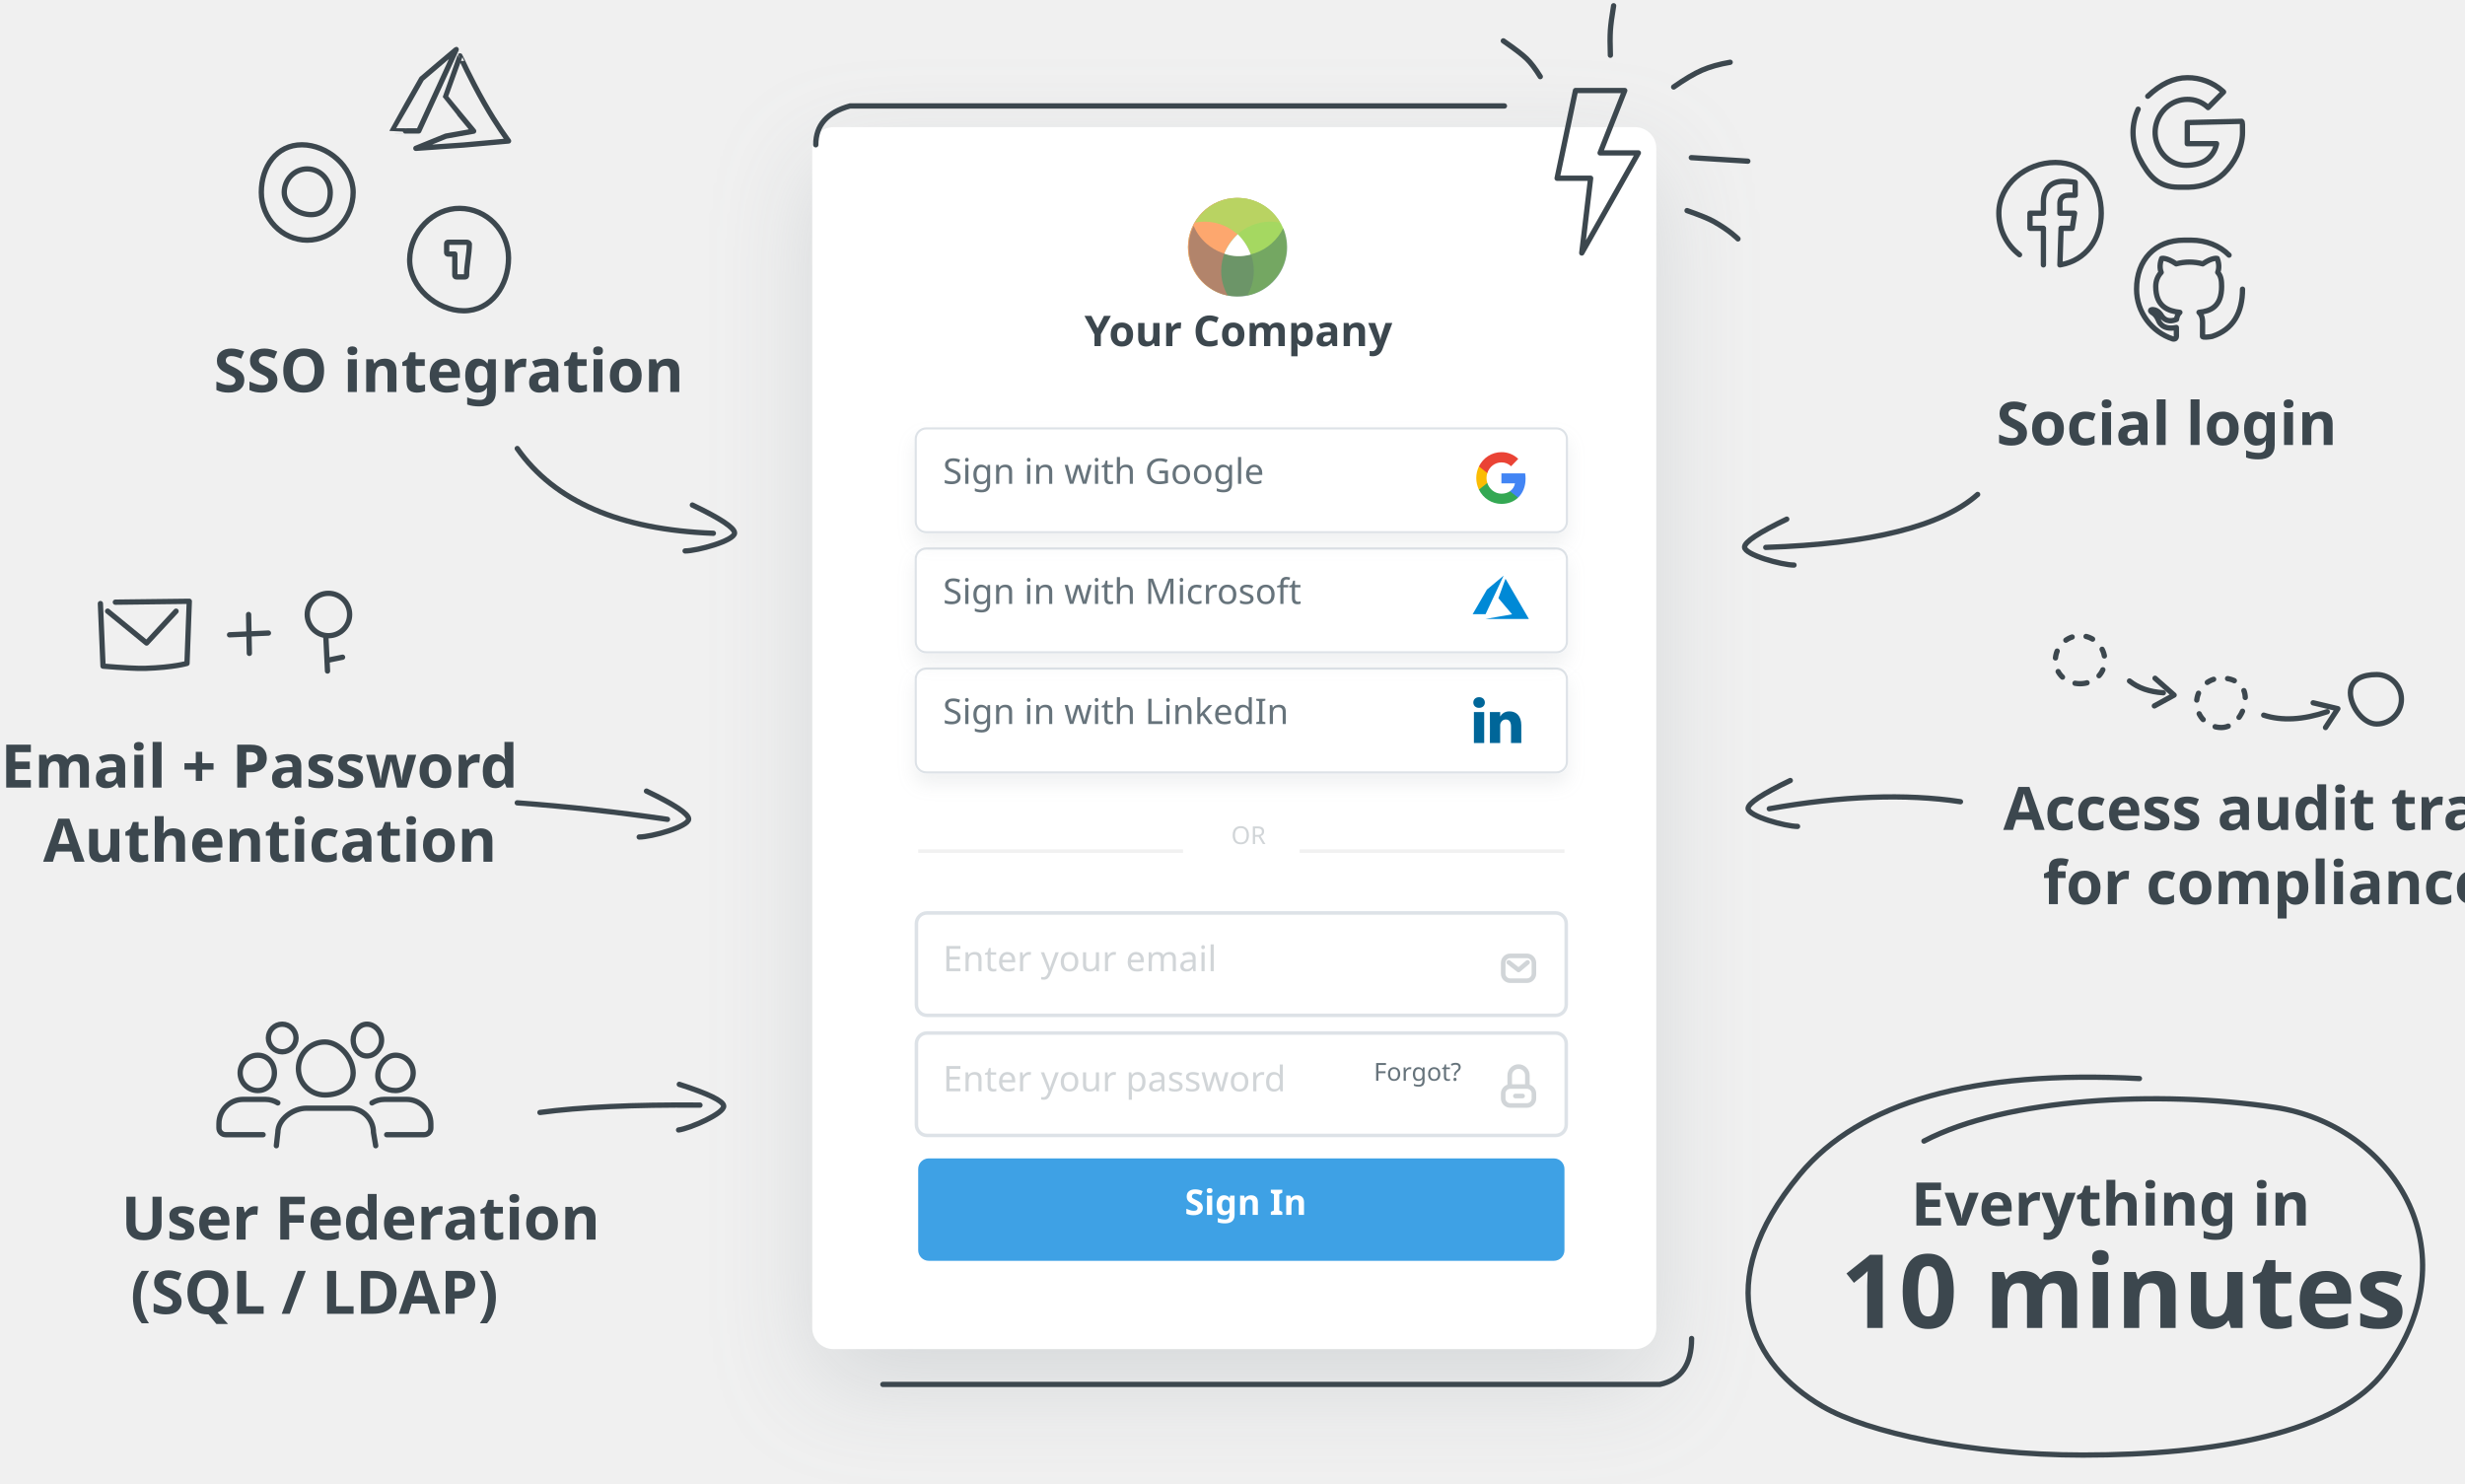
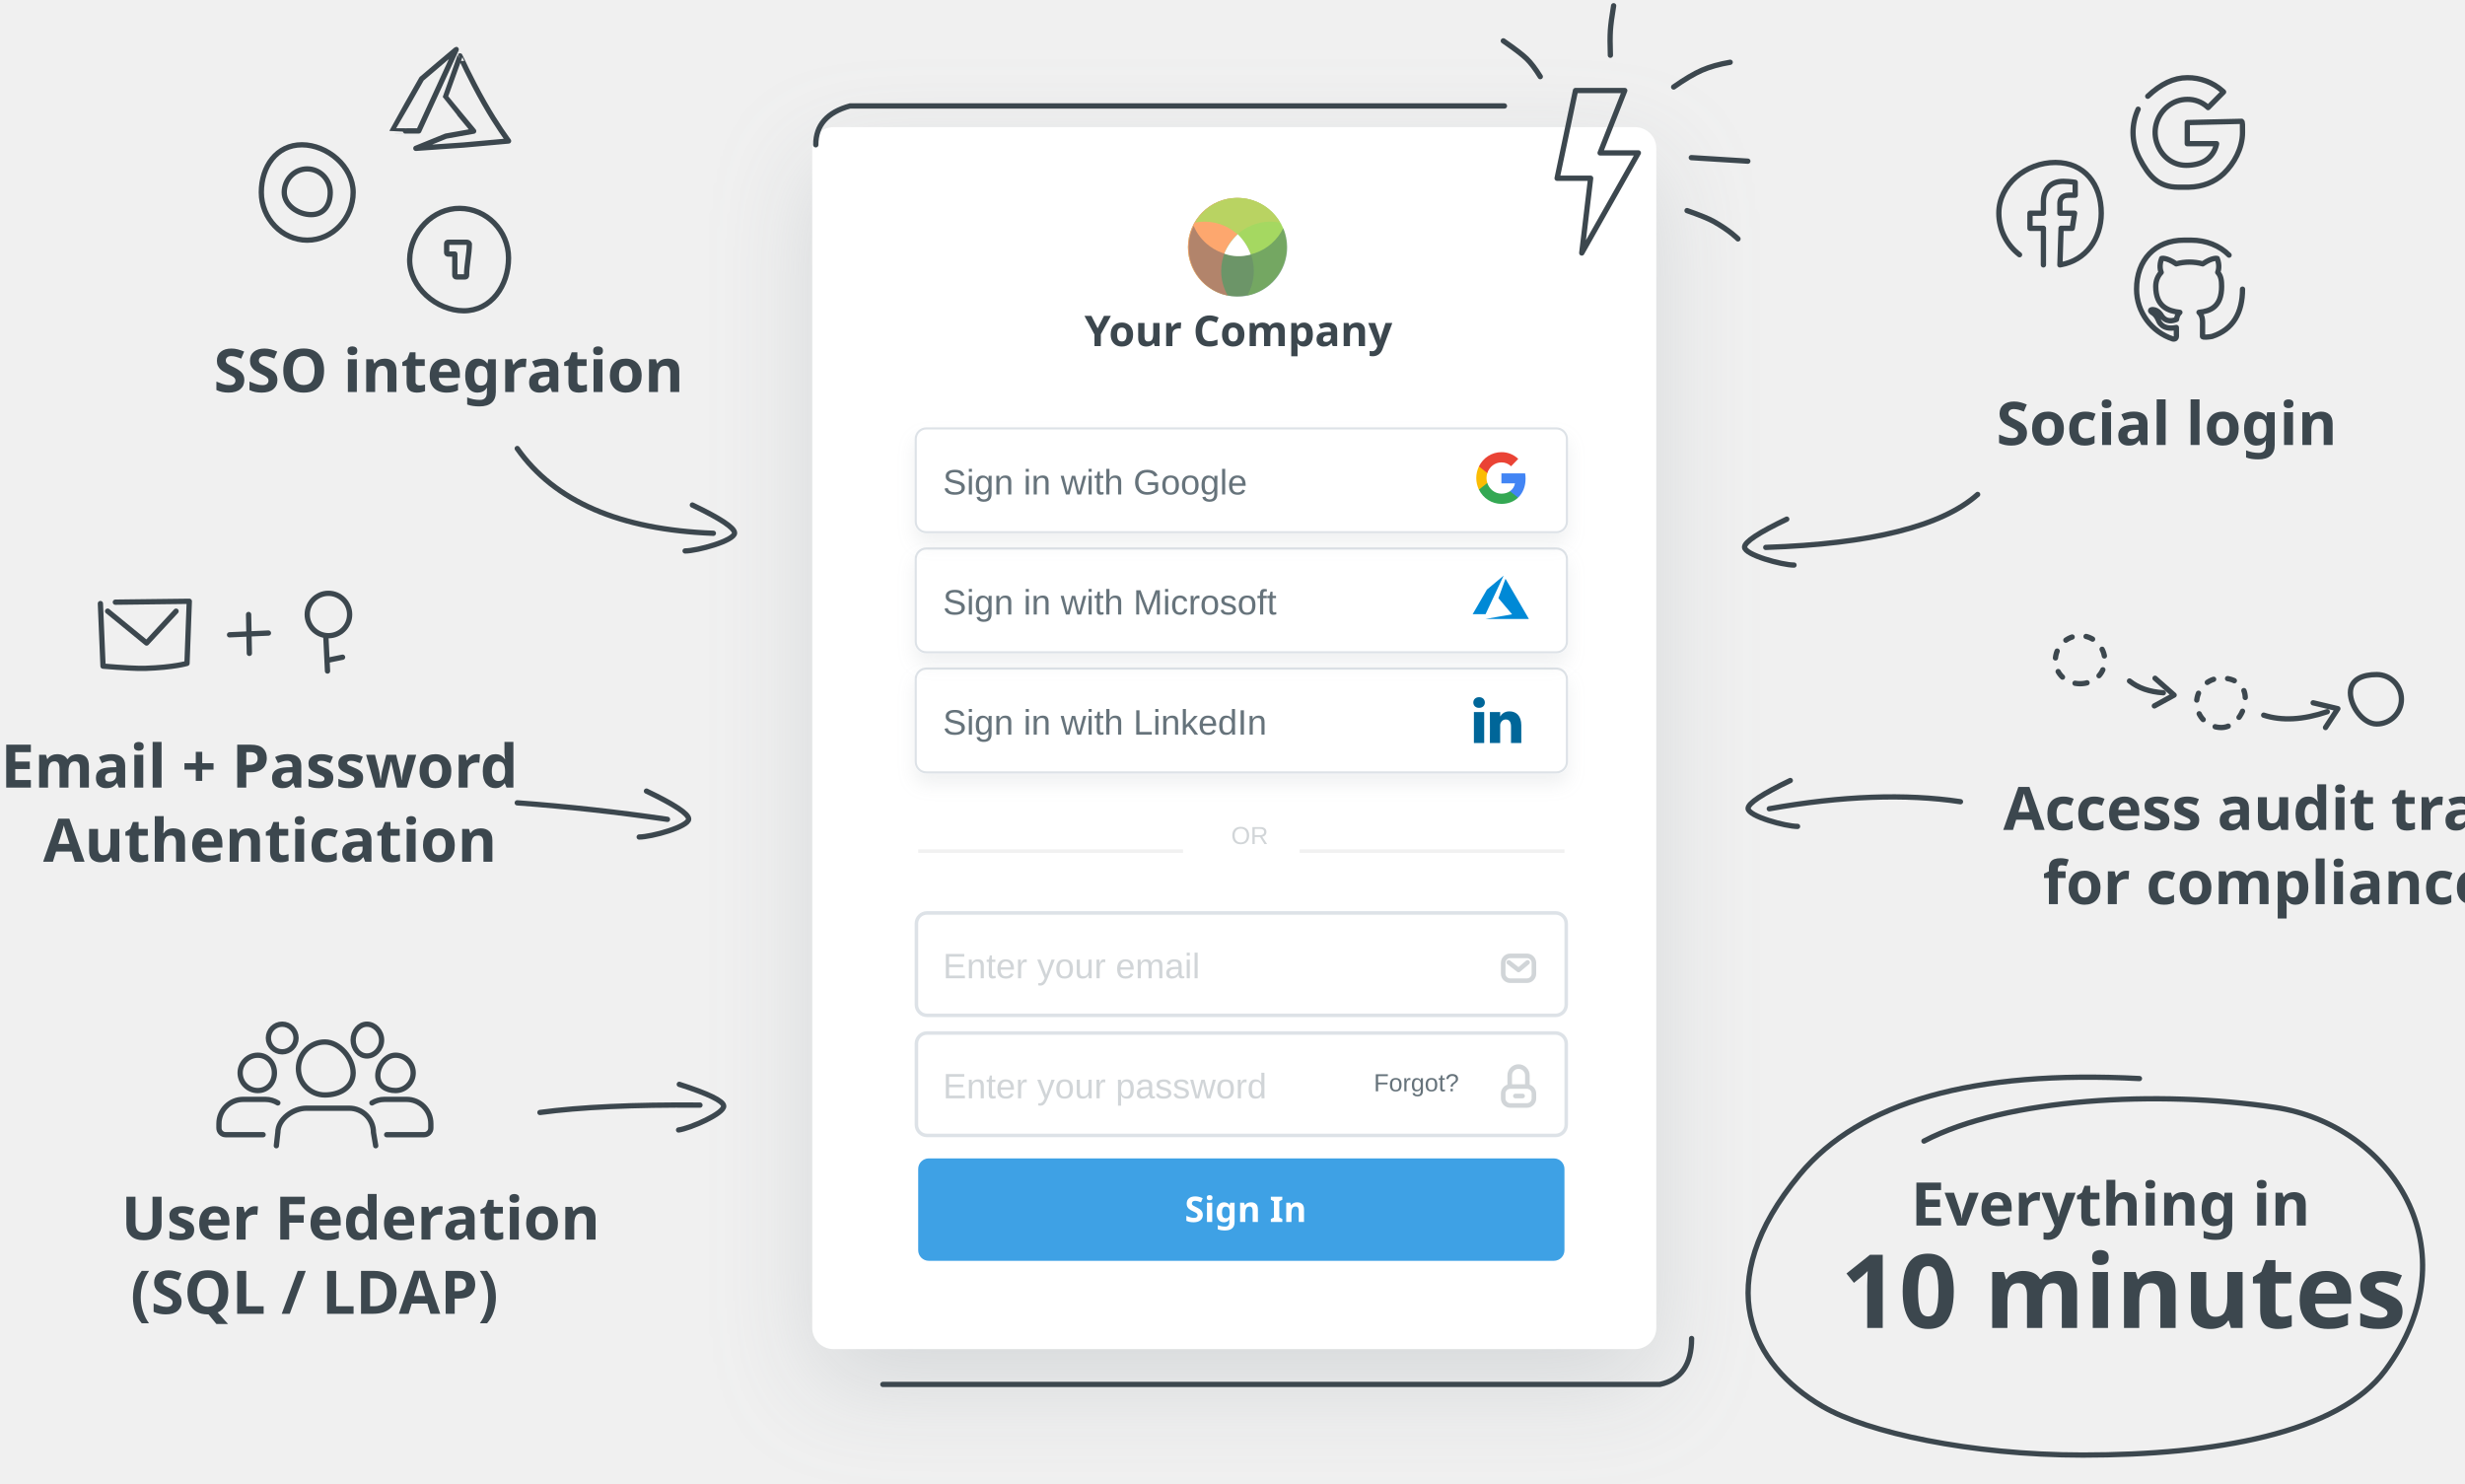
<svg xmlns="http://www.w3.org/2000/svg" xmlns:xlink="http://www.w3.org/1999/xlink" width="698px" height="420px" viewBox="0 0 698 420" version="1.1">
  <defs>
    <rect id="path-1" x="230" y="35" width="239" height="346" rx="6" />
    <filter x="-19.7%" y="-10.7%" width="139.3%" height="127.2%" filterUnits="objectBoundingBox" id="filter-2">
      <feOffset dx="0" dy="10" in="SourceAlpha" result="shadowOffsetOuter1" />
      <feGaussianBlur stdDeviation="14" in="shadowOffsetOuter1" result="shadowBlurOuter1" />
      <feColorMatrix values="0 0 0 0 0.455   0 0 0 0 0.506   0 0 0 0 0.541  0 0 0 0.211 0" type="matrix" in="shadowBlurOuter1" />
    </filter>
    <rect id="path-3" x="259" y="188" width="185" height="30" rx="3" />
    <filter x="-4.9%" y="-20.0%" width="109.7%" height="160.0%" filterUnits="objectBoundingBox" id="filter-4">
      <feOffset dx="0" dy="3" in="SourceAlpha" result="shadowOffsetOuter1" />
      <feGaussianBlur stdDeviation="2.5" in="shadowOffsetOuter1" result="shadowBlurOuter1" />
      <feComposite in="shadowBlurOuter1" in2="SourceAlpha" operator="out" result="shadowBlurOuter1" />
      <feColorMatrix values="0 0 0 0 0.475   0 0 0 0 0.518   0 0 0 0 0.545  0 0 0 0.115 0" type="matrix" in="shadowBlurOuter1" />
    </filter>
    <rect id="path-5" x="259" y="154" width="185" height="30" rx="3" />
    <filter x="-4.9%" y="-20.0%" width="109.7%" height="160.0%" filterUnits="objectBoundingBox" id="filter-6">
      <feOffset dx="0" dy="3" in="SourceAlpha" result="shadowOffsetOuter1" />
      <feGaussianBlur stdDeviation="2.5" in="shadowOffsetOuter1" result="shadowBlurOuter1" />
      <feComposite in="shadowBlurOuter1" in2="SourceAlpha" operator="out" result="shadowBlurOuter1" />
      <feColorMatrix values="0 0 0 0 0.475   0 0 0 0 0.518   0 0 0 0 0.545  0 0 0 0.115 0" type="matrix" in="shadowBlurOuter1" />
    </filter>
    <rect id="path-7" x="259" y="120" width="185" height="30" rx="3" />
    <filter x="-4.9%" y="-20.0%" width="109.7%" height="160.0%" filterUnits="objectBoundingBox" id="filter-8">
      <feOffset dx="0" dy="3" in="SourceAlpha" result="shadowOffsetOuter1" />
      <feGaussianBlur stdDeviation="2.5" in="shadowOffsetOuter1" result="shadowBlurOuter1" />
      <feComposite in="shadowBlurOuter1" in2="SourceAlpha" operator="out" result="shadowBlurOuter1" />
      <feColorMatrix values="0 0 0 0 0.475   0 0 0 0 0.518   0 0 0 0 0.545  0 0 0 0.115 0" type="matrix" in="shadowBlurOuter1" />
    </filter>
  </defs>
  <g id="Page-1" stroke="none" stroke-width="1" fill="none" fill-rule="evenodd">
    <g id="home4-copy" transform="translate(-694, -142)">
      <g id="hero-compact" transform="translate(694, 143)">
        <g id="Rectangle">
          <use fill="black" fill-opacity="1" filter="url(#filter-2)" xlink:href="#path-1" />
          <use fill="#FFFFFF" fill-rule="evenodd" xlink:href="#path-1" />
        </g>
        <rect id="Rectangle" stroke="#DDE2E7" fill="#FFFFFF" x="259.5" y="257.5" width="184" height="29" rx="3" />
        <g id="Rectangle-Copy-10">
          <use fill="black" fill-opacity="1" filter="url(#filter-4)" xlink:href="#path-3" />
          <rect stroke="#DDE2E7" stroke-width="0.6" stroke-linejoin="square" fill="#FFFFFF" fill-rule="evenodd" x="259.3" y="188.3" width="184.4" height="29.4" rx="3" />
        </g>
-         <text id="Enter-your-email" opacity="0.3" font-family="InterUI-Regular, Inter UI" font-size="10" font-weight="normal" line-spacing="16" fill="#66737B">
-           <tspan x="267" y="274">Enter your email</tspan>
+         <text id="Enter-your-email" opacity="0.3" font-family="InterUI-Regular, Inter UI, Arial, Helvetica, sans-serif" font-size="10" font-weight="normal" line-spacing="16" fill="#66737B">
+           <tspan x="267" y="276">Enter your email</tspan>
        </text>
        <rect id="Rectangle-Copy-5" stroke="#DDE2E7" fill="#FFFFFF" x="259.5" y="291.5" width="184" height="29" rx="3" />
        <rect id="Rectangle-Copy-9" fill="#3EA1E5" x="260" y="327" width="183" height="29" rx="3" />
-         <text id="Enter-your-password" opacity="0.3" font-family="InterUI-Regular, Inter UI" font-size="10" font-weight="normal" line-spacing="16" fill="#66737B">
-           <tspan x="267" y="308">Enter your password</tspan>
+         <text id="Enter-your-password" opacity="0.3" font-family="InterUI-Regular, Inter UI, Arial, Helvetica, sans-serif" font-size="10" font-weight="normal" line-spacing="16" fill="#66737B">
+           <tspan x="267" y="310">Enter your password</tspan>
        </text>
-         <text id="OR" opacity="0.3" font-family="InterUI-Regular, Inter UI" font-size="7" font-weight="normal" line-spacing="16" fill="#66737B">
+         <text id="OR" opacity="0.3" font-family="InterUI-Regular, Inter UI, Arial, Helvetica, sans-serif" font-size="7" font-weight="normal" line-spacing="16" fill="#66737B">
          <tspan x="348.618" y="238">OR</tspan>
        </text>
-         <text id="Sign-in-with-LinkedI" font-family="InterUI-Regular, Inter UI" font-size="10" font-weight="normal" line-spacing="16" fill="#66737B">
-           <tspan x="267" y="204">Sign in with LinkedIn</tspan>
+         <text id="Sign-in-with-LinkedI" font-family="InterUI-Regular, Inter UI, Arial, Helvetica, sans-serif" font-size="10" font-weight="normal" line-spacing="16" fill="#66737B">
+           <tspan x="267" y="207">Sign in with LinkedIn</tspan>
        </text>
        <g id="Rectangle-Copy-11">
          <use fill="black" fill-opacity="1" filter="url(#filter-6)" xlink:href="#path-5" />
          <rect stroke="#DDE2E7" stroke-width="0.6" stroke-linejoin="square" fill="#FFFFFF" fill-rule="evenodd" x="259.3" y="154.3" width="184.4" height="29.4" rx="3" />
        </g>
-         <text id="Sign-in-with-Microso" font-family="InterUI-Regular, Inter UI" font-size="10" font-weight="normal" line-spacing="16" fill="#66737B">
-           <tspan x="267" y="170">Sign in with Microsoft</tspan>
+         <text id="Sign-in-with-Microso" font-family="InterUI-Regular, Inter UI, Arial, Helvetica, sans-serif" font-size="10" font-weight="normal" line-spacing="16" fill="#66737B">
+           <tspan x="267" y="173">Sign in with Microsoft</tspan>
        </text>
        <g id="Rectangle-Copy-31">
          <use fill="black" fill-opacity="1" filter="url(#filter-8)" xlink:href="#path-7" />
          <rect stroke="#DDE2E7" stroke-width="0.6" stroke-linejoin="square" fill="#FFFFFF" fill-rule="evenodd" x="259.3" y="120.3" width="184.4" height="29.4" rx="3" />
        </g>
-         <text id="Sign-in-with-Google" font-family="InterUI-Regular, Inter UI" font-size="10" font-weight="normal" line-spacing="16" fill="#66737B">
-           <tspan x="267" y="136">Sign in with Google</tspan>
+         <text id="Sign-in-with-Google" font-family="InterUI-Regular, Inter UI, Arial, Helvetica, sans-serif" font-size="10" font-weight="normal" line-spacing="16" fill="#66737B">
+           <tspan x="267" y="139">Sign in with Google</tspan>
        </text>
-         <text id="Forgot?" font-family="InterUI-Regular, Inter UI" font-size="7" font-weight="normal" line-spacing="16" fill="#66737B" text-decoration="underline">
-           <tspan x="389" y="305">Forgot?</tspan>
+         <text id="Forgot?" font-family="InterUI-Regular, Inter UI, Arial, Helvetica, sans-serif" font-size="7" font-weight="normal" line-spacing="16" fill="#66737B" text-decoration="underline">
+           <tspan x="389" y="308">Forgot?</tspan>
        </text>
        <g id="Group-10" opacity="0.3" transform="translate(425, 269)" stroke="#66737B" stroke-width="1.3">
          <rect id="Rectangle" x="0.65" y="0.65" width="8.7" height="7.033" rx="2" />
          <polyline id="Path-24" stroke-linecap="round" stroke-linejoin="round" points="2.228 2.5 5 4.658 7.559 2.5" />
        </g>
        <g id="Group-2" opacity="0.3" transform="translate(425, 301)" stroke="#66737B" stroke-width="1.3">
          <rect id="Rectangle-Copy-6" x="0.65" y="5.65" width="8.7" height="5.367" rx="2" />
          <line x1="4.098" y1="8.333" x2="6.145" y2="8.333" id="Path-25" stroke-linecap="round" stroke-linejoin="round" />
          <path d="M2.5,4.167 L2.5,5.467 L2.5,2.5 C2.5,1.119 3.619,-3.55271368e-14 5,-3.55271368e-14 C6.381,-3.55271368e-14 7.5,1.119 7.5,2.5 L7.5,4.167 L7.5,5.467" id="Path" />
        </g>
        <text id="Sign-In" font-family="InterUI-Bold, Inter UI" font-size="10" font-weight="bold" line-spacing="16" fill="#FFFFFF">
-           <tspan x="335.483" y="343">Sign In</tspan>
+           <tspan x="335.483" y="345">Sign In</tspan>
        </text>
        <path d="M146.468,126 C157.028,141 175.538,149 202,150" id="Path-11" stroke="#3C474E" stroke-width="1.5" stroke-linecap="round" />
        <path d="M196.056,142 C204.019,145.809 208,148.447 208,149.915 C208,152.116 197.379,155 194,155" id="Path-12" stroke="#3C474E" stroke-width="1.5" stroke-linecap="round" />
        <path d="M146.468,226.321 C160.552,227.352 174.729,228.912 189,231" id="Path-11-Copy" stroke="#3C474E" stroke-width="1.5" stroke-linecap="round" />
        <path d="M183.056,223 C191.019,226.809 195,229.447 195,230.915 C195,233.116 184.379,236 181,236" id="Path-12-Copy" stroke="#3C474E" stroke-width="1.5" stroke-linecap="round" />
        <path d="M152.969,310.837 C164.598,310.913 179.651,312.324 198.128,315.073" id="Path-11-Copy-2" stroke="#3C474E" stroke-width="1.5" stroke-linecap="round" transform="translate(175.5486, 312.9547) rotate(-8) translate(-175.5486, -312.9547) " />
        <path d="M193.197,305.3 C200.927,309.042 204.792,311.633 204.792,313.074 C204.792,315.236 194.482,318.069 191.201,318.069" id="Path-12-Copy-2" stroke="#3C474E" stroke-width="1.5" stroke-linecap="round" transform="translate(197.9964, 311.6846) rotate(-8) translate(-197.9964, -311.6846) " />
        <path d="M500,139 C510.115,148 530.115,153 560,154" id="Path-11-Copy-5" stroke="#3C474E" stroke-width="1.5" stroke-linecap="round" transform="translate(530, 146.5) scale(-1, 1) translate(-530, -146.5) " />
        <path d="M496.056,146 C504.019,149.809 508,152.447 508,153.915 C508,156.116 497.379,159 494,159" id="Path-12-Copy-5" stroke="#3C474E" stroke-width="1.5" stroke-linecap="round" transform="translate(501, 152.5) scale(-1, 1) translate(-501, -152.5) " />
        <path d="M501,226 C516.546,223.671 534.591,224.338 555.134,228" id="Path-11-Copy-4" stroke="#3C474E" stroke-width="1.5" stroke-linecap="round" transform="translate(528.0672, 226.321) scale(-1, 1) translate(-528.0672, -226.321) " />
        <path d="M497.056,220 C505.019,223.809 509,226.447 509,227.915 C509,230.116 498.379,233 495,233" id="Path-12-Copy-4" stroke="#3C474E" stroke-width="1.5" stroke-linecap="round" transform="translate(502, 226.5) scale(-1, 1) translate(-502, -226.5) " />
        <path d="M608.169,26.253 C611.836,22.752 615.566,21.001 619.361,21.001 C623.045,20.957 626.608,22.304 629.349,24.766 L629.639,25.034 L625.254,29.46 L625.024,29.246 C623.466,27.856 621.447,27.103 619.361,27.136 C615.354,27.136 611.95,29.864 610.737,33.538 C610.131,35.35 610.095,37.303 610.63,39.132 L610.737,39.473 C611.961,43.142 615.05,45.806 619.058,45.806 C621.129,45.806 623.216,45.335 624.593,44.389 L624.587,44.392 C626.127,43.361 627.202,41.773 627.601,39.966 L627.658,39.679 L619.361,39.679 L619.361,33.709 L634.735,33.35 C634.915,34.387 635,31.927 635,36.5 C635,41.073 632.544,45.32 629.799,48.014 L629.54,48.26 C627.086,50.55 623.744,51.909 619.787,52 L616.839,52 C611.147,52 608.454,48.832 605.794,43.778 L605.634,43.466 L605.458,43.1 C603.516,38.926 603.514,34.097 605.452,29.923" id="Path" stroke="#3C474E" stroke-width="1.5" stroke-linecap="round" stroke-linejoin="round" />
        <path d="M571.86,71.126 C568.297,68.419 566,64.16 566,59.368 C566,51.187 573.753,45 582.015,45 C590.278,45 595,51.187 595,59.368 C595,66.65 590.613,72.703 583.62,73.946 L583.296,74 L583.62,63.649 L586.782,63.649 L587.445,59.368 L583.296,59.368 L583.296,56.591 C583.296,55.419 583.875,54.276 585.733,54.276 L587.62,54.276 L587.62,50.631 L586.992,50.54 C586.347,50.455 585.295,50.342 584.272,50.342 C580.933,50.342 578.726,52.299 578.625,55.848 L578.622,56.105 L578.622,59.368 L574.823,59.368 L574.823,63.649 L578.622,63.649 L578.622,74" id="Path" stroke="#3C474E" stroke-width="1.5" stroke-linecap="round" stroke-linejoin="round" />
        <path d="M631.19,71.237 C628.554,68.564 624.747,67 620.399,67 L618.461,67 C610.174,67 605,72.676 605,80.88 C605,87.444 609.298,93.012 615.256,94.974 C616.006,95.114 616.281,94.654 616.281,94.26 C616.281,93.907 616.269,92.973 616.263,91.734 C612.09,92.63 611.21,89.741 611.21,89.741 C610.528,88.026 609.541,87.568 609.541,87.568 C608.183,86.647 609.646,86.666 609.646,86.666 C611.153,86.769 611.944,88.197 611.944,88.197 C613.281,90.468 615.455,89.812 616.312,89.432 C616.447,88.471 616.834,87.817 617.263,87.446 C613.931,87.074 610.43,85.797 610.43,80.105 C610.43,78.483 611.011,77.158 611.974,76.119 C611.805,75.743 611.299,74.233 612.105,72.187 C612.105,72.187 613.361,71.789 616.23,73.71 C617.43,73.38 618.705,73.216 619.98,73.208 C621.255,73.216 622.53,73.38 623.73,73.71 C626.58,71.789 627.836,72.187 627.836,72.187 C628.643,74.233 628.136,75.743 627.986,76.119 C628.942,77.158 629.082,78.483 629.082,80.105 C629.082,85.812 626.018,87.068 622.68,87.433 C623.205,87.879 623.692,88.79 623.692,90.182 C623.692,92.17 623.674,93.767 623.674,94.25 C623.674,94.639 625.613,94.409 626.381,94.26 C632.383,92.31 635,87.434 635,80.88" id="Path" stroke="#3C474E" stroke-width="1.5" stroke-linecap="round" stroke-linejoin="round" />
        <text id="Social-login" font-family="BradleyHandITCTT-Bold, Bradley Hand" font-size="17" font-style="expanded" font-weight="bold" fill="#3C474E">
          <tspan x="565.287" y="125">Social login</tspan>
        </text>
        <text id="Email-+-Password-Aut" font-family="BradleyHandITCTT-Bold, Bradley Hand" font-size="17" font-style="expanded" font-weight="bold" fill="#3C474E">
          <tspan x="0.227" y="222">Email + Password</tspan>
          <tspan x="12.22" y="243">Authentication</tspan>
        </text>
        <text id="SSO-integration" font-family="BradleyHandITCTT-Bold, Bradley Hand" font-size="17" font-style="expanded" font-weight="bold" fill="#3C474E">
          <tspan x="60.496" y="110">SSO integration</tspan>
        </text>
        <text id="User-Federation-(SQL" font-family="BradleyHandITCTT-Bold, Bradley Hand" font-size="17" font-style="expanded" font-weight="bold" fill="#3C474E">
          <tspan x="34.344" y="350">User Federation</tspan>
          <tspan x="36.962" y="371">(SQL / LDAP)</tspan>
        </text>
        <text id="Access-audit-trail-f" font-family="BradleyHandITCTT-Bold, Bradley Hand" font-size="17" font-style="expanded" font-weight="bold" fill="#3C474E">
          <tspan x="567.245" y="234">Access audit trail</tspan>
          <tspan x="578.44" y="255">for compliance</tspan>
        </text>
        <text id="Everything-in" font-family="BradleyHandITCTT-Bold, Bradley Hand" font-size="17" font-style="expanded" font-weight="bold" fill="#3C474E">
          <tspan x="541.12" y="346">Everything in</tspan>
        </text>
        <text id="10-minutes" font-family="BradleyHandITCTT-Bold, Bradley Hand" font-size="29" font-style="expanded" font-weight="bold" fill="#3C474E">
          <tspan x="521.138" y="375">10 minutes</tspan>
        </text>
        <path d="M605.812,304.393 C558.764,301.934 526.691,311.001 509.594,331.594 C483.948,362.483 495.955,385.508 516.079,397.228 C528.754,404.61 557.884,411 589.777,411 C627.05,411 662.165,404.909 675.403,387.017 C700.608,352.951 677.094,317.453 644.179,312.543 C611.264,307.632 568.136,309.859 544.795,322.098" id="Path-13" stroke="#3C474E" stroke-width="1.5" stroke-linecap="round" />
        <g id="Group-8" transform="translate(425, 0)" stroke="#3C474E" stroke-linecap="round" stroke-width="1.5">
          <path d="M21.125,24.633 L35.07,24.633 L28.098,42.292 C35.313,42.292 38.921,42.292 38.921,42.292 C38.921,42.292 33.58,51.739 22.9,70.633 L25.408,49.472 L15.921,49.472 L21.125,24.633 Z" id="Path-14" stroke-linejoin="round" />
          <path d="M51.921,60.633 C55.744,60.922 58.41,61.255 59.921,61.633 C65.057,62.917 67.921,64.633 67.921,64.633" id="Path-15" transform="translate(59.92062, 62.63252) rotate(15) translate(-59.92062, -62.63252) " />
          <line x1="53.921" y1="43.633" x2="69.921" y2="44.633" id="Path-16" />
          <path d="M48.921,23.633 C52.046,21.437 54.713,19.856 56.921,18.89 C59.129,17.923 61.795,17.171 64.921,16.633" id="Path-17" />
          <path d="M3.921,8.633 C5.598,12.171 6.663,14.729 7.114,16.308 C7.564,17.886 7.833,19.994 7.921,22.633" id="Path-18" transform="translate(5.920622, 15.63252) rotate(-30) translate(-5.920622, -15.63252) " />
          <path d="M31.001,14.633 C30.894,11.598 30.894,9.265 31.001,7.633 C31.108,6 31.415,3.667 31.921,0.633" id="Path-19" />
        </g>
        <path d="M426,29 L240.693,29 C234.231,30.773 231,34.439 231,40" id="Path-20" stroke="#3C474E" stroke-width="1.5" stroke-linecap="round" />
        <path d="M250,391 L469.998,391 C475.999,389.703 479,385.369 479,378" id="Path-21" stroke="#3C474E" stroke-width="1.5" stroke-linecap="round" />
        <path d="M85.494,40 C78.31,40 74,46.143 74,53.465 C74,60.787 79.815,67 87,67 C94.185,67 100,60.787 100,53.465 C100,46.143 92.679,40 85.494,40 Z M88.096,59.772 C84.504,59.772 80.487,57.126 80.487,53.465 C80.487,49.804 83.408,46.828 87,46.828 C90.592,46.828 93.513,49.804 93.513,53.465 C93.513,57.126 91.689,59.772 88.096,59.772 Z" id="Shape" stroke="#3C474E" stroke-width="1.5" stroke-linecap="round" stroke-linejoin="round" />
        <path d="M134.048,36.143 L134.121,36.127 L130.119,31.298 C127.917,28.643 126.116,26.459 126.116,26.447 C126.116,26.423 130.249,14.879 130.272,14.838 C130.28,14.824 133.064,21.081 137.062,28.108 C140.805,34.688 143.919,38.781 143.948,38.832 L144,38.924 L131.288,40.065 L117.758,41 L126.267,37.54 C130.506,36.78 134.008,36.152 134.048,36.143 Z M115.191,28.688 L119.383,21.321 L124.267,17.164 C126.953,14.877 129.159,13.004 129.167,13 C129.176,12.997 129.141,13.087 129.089,13.201 C129.037,13.314 126.65,18.507 123.785,24.739 L118.576,36.07 L114.788,36.075 C112.705,36.077 111,36.074 111,36.067 C111,36.061 112.886,32.74 115.191,28.688 Z" id="path21" stroke="#3C474E" stroke-width="1.5" stroke-linecap="round" stroke-linejoin="round" />
        <path d="M128.788,71.39 C128.788,73.134 128.788,74.878 128.788,76.622 C128.788,76.727 128.79,76.831 128.792,76.936 C128.798,77.27 128.973,77.409 129.3,77.406 C130.087,77.399 130.875,77.403 131.662,77.404 C131.972,77.404 132.124,77.269 132.123,76.938 C132.117,73.961 132.894,71.056 132.899,68.08 C132.9,67.782 132.419,67.591 132.123,67.592 C130.536,67.597 128.542,67.588 126.956,67.592 C126.6,67.592 126.481,67.717 126.479,68.08 C126.474,68.859 126.475,69.638 126.478,70.417 C126.48,70.823 126.59,70.935 126.992,70.938 C127.57,70.943 128.148,70.939 128.788,70.939 L128.788,71.39 Z M131.267,87 C123.625,86.958 115.914,80.351 116.001,72.497 C116.088,64.669 122.591,57.93 130.227,58.001 C137.796,58.071 144,64.342 144,72.053 C144,79.847 139.118,87.043 131.267,87 Z" id="Fill-1" stroke="#3C474E" stroke-width="1.5" stroke-linecap="round" stroke-linejoin="round" />
        <g id="Group-15" transform="translate(62, 289)" stroke="#3C474E" stroke-linecap="round" stroke-linejoin="round" stroke-width="1.5">
          <path d="M11,18.789 C13.761,18.789 15.701,16.55 15.701,13.789 C15.701,11.028 13.761,8.789 11,8.789 C8.239,8.789 6,11.028 6,13.789 C6,16.55 8.239,18.789 11,18.789 Z" id="Oval" />
          <path d="M12.5,31.289 L1.875,31.289 C0.85,31.289 -3.69482223e-13,30.439 -3.69482223e-13,29.414 L-3.69482223e-13,28.164 C-3.69482223e-13,24.364 3.075,21.289 6.875,21.289 L13.125,21.289 C14.425,21.289 15.65,21.664 16.675,22.289" id="Path" />
          <path d="M50,18.789 C52.761,18.789 55,16.55 55,13.789 C55,11.028 52.761,8.789 50,8.789 C47.239,8.789 44.98,11.789 44.98,14.55 C44.98,17.312 47.239,18.789 50,18.789 Z" id="Oval" />
          <path d="M43.325,22.289 C44.35,21.664 45.575,21.289 46.875,21.289 L53.125,21.289 C56.925,21.289 60,24.364 60,28.164 L60,29.414 C60,30.439 59.15,31.289 58.125,31.289 L47.5,31.289" id="Path" />
          <path d="M41.913,9 C44.074,9 46.053,6.985 46.053,4.5 C46.053,2.015 44.074,0 41.913,0 C39.752,0 38,2.015 38,4.5 C38,6.985 39.752,9 41.913,9 Z" id="Oval-Copy" />
          <circle id="Oval-Copy-2" cx="17.913" cy="3.913" r="3.913" />
          <path d="M30,20.039 C34.142,20.039 38,17.931 38,13.789 C38,9.647 34.142,5.039 30,5.039 C25.858,5.039 22.5,8.397 22.5,12.539 C22.5,16.681 25.858,20.039 30,20.039 Z" id="Oval" />
          <path d="M44.388,34.414 L43.75,30.664 C43.75,26.872 40.667,23.789 36.875,23.789 L24.802,23.789 C21.01,23.789 16.675,26.872 16.675,30.664 L16.25,34.414" id="Path" />
        </g>
        <path d="M641,201.5 C646.145,203.167 652.145,202.84 659,200.52" id="Path-33" stroke="#3C474E" stroke-width="1.5" stroke-linecap="round" stroke-linejoin="round" />
        <polyline id="Path-34" stroke="#3C474E" stroke-width="1.5" stroke-linecap="round" stroke-linejoin="round" points="655 198 662 199.666 658.5 205" />
        <g id="Group-16" transform="translate(608.5903, 194.1431) rotate(28) translate(-608.5903, -194.1431) translate(601.5903, 190.6431)" stroke="#3C474E" stroke-linecap="round" stroke-linejoin="round" stroke-width="1.5">
          <path d="M0.975,4.077 C4.077,4.666 7.419,4.147 11,2.52" id="Path-33-Copy" />
          <polyline id="Path-34-Copy" points="7 -1.8189894e-12 14 1.666 10.5 7" />
        </g>
        <path d="M589,192.594 C592.866,192.594 596,189.866 596,186 C596,182.134 592.866,179 589,179 C585.134,179 582,182.134 582,186 C582,189.866 585.134,192.594 589,192.594 Z" id="Oval" stroke="#3C474E" stroke-width="1.5" stroke-linecap="round" stroke-linejoin="round" stroke-dasharray="2,4" />
        <path d="M629,205 C632.866,205 635.788,200.652 635.788,196.786 C635.788,192.92 632.866,191 629,191 C625.134,191 622,194.134 622,198 C622,201.866 625.134,205 629,205 Z" id="Oval-Copy-44" stroke="#3C474E" stroke-width="1.5" stroke-linecap="round" stroke-linejoin="round" stroke-dasharray="2,4" />
        <path d="M673,204 C676.866,204 680,200.866 680,197 C680,193.134 676.866,190 673,190 C669.134,190 665.553,191.277 665.553,195.143 C665.553,199.009 669.134,204 673,204 Z" id="Oval-Copy-45" stroke="#3C474E" stroke-width="1.5" stroke-linecap="round" stroke-linejoin="round" />
        <path d="M28,170.555 C29.113,182.323 29.669,188.207 29.669,188.207 C35.497,188.391 39.489,188.391 41.646,188.207 C49.673,187.523 53.372,186.187 53.372,186.187 C53.192,174.456 53.102,168.59 53.102,168.59 L32.212,169.939" id="Path-35" stroke="#3C474E" stroke-width="1.5" stroke-linecap="round" stroke-linejoin="round" transform="translate(40.68604, 178.4675) rotate(3) translate(-40.68604, -178.4675) " />
        <polyline id="Path-36" stroke="#3C474E" stroke-width="1.5" stroke-linecap="round" stroke-linejoin="round" transform="translate(39.94562, 176.2642) rotate(3) translate(-39.94562, -176.2642) " points="30.273 172.553 41.76 180.98 49.618 171.548" />
        <line x1="65" y1="178.75" x2="76" y2="178.25" id="Path-38" stroke="#3C474E" stroke-width="1.5" stroke-linecap="round" stroke-linejoin="round" />
        <line x1="70.394" y1="173" x2="70.606" y2="184" id="Path-38-Copy" stroke="#3C474E" stroke-width="1.5" stroke-linecap="round" stroke-linejoin="round" />
        <circle id="Oval" stroke="#3C474E" stroke-width="1.5" stroke-linecap="round" stroke-linejoin="round" cx="93" cy="173" r="6" />
        <line x1="92.26" y1="179" x2="92.74" y2="189" id="Path-39" stroke="#3C474E" stroke-width="1.5" stroke-linecap="round" stroke-linejoin="round" />
        <line x1="93" y1="185.909" x2="97" y2="185.091" id="Path-40" stroke="#3C474E" stroke-width="1.5" stroke-linecap="round" stroke-linejoin="round" />
        <line x1="368" y1="240" x2="443" y2="240" id="Path-41" stroke="#F1F1F1" />
        <line x1="260" y1="240" x2="335" y2="240" id="Path-41-Copy" stroke="#F1F1F1" />
        <g id="linkedin" transform="translate(417, 196)" fill="#006699">
          <g id="g3019" transform="translate(7.033411, 6.898165) scale(-1, 1) rotate(-180) translate(-7.033411, -6.898165) translate(0.160684, 0.152711)">
            <path d="M3.11,0.252 L3.11,9.016 L0.197,9.016 L0.197,0.252 L3.11,0.252 Z M1.654,10.212 C2.67,10.212 3.302,10.885 3.302,11.726 C3.283,12.586 2.67,13.241 1.673,13.241 C0.677,13.241 0.025,12.586 0.025,11.726 C0.025,10.885 0.657,10.212 1.635,10.212 L1.654,10.212 L1.654,10.212 Z" id="path28" />
            <path d="M7.635,0.252 L7.635,5.146 C7.635,5.408 7.654,5.67 7.731,5.857 C7.942,6.38 8.421,6.922 9.226,6.922 C10.28,6.922 10.701,6.118 10.701,4.94 L10.701,0.252 L13.614,0.252 L13.614,5.277 C13.614,7.969 12.177,9.221 10.261,9.221 C8.689,9.221 7.999,8.343 7.616,7.745 L7.635,7.745 L7.635,9.016 L4.722,9.016 C4.761,8.193 4.722,0.252 4.722,0.252 L7.635,0.252 Z" id="path30" />
          </g>
        </g>
        <g id="azure" transform="translate(417, 127)" fill-rule="nonzero">
          <path d="M7.369,46.605 C9.415,46.246 11.105,45.949 11.124,45.945 L11.16,45.937 L9.228,43.654 C8.165,42.398 7.296,41.365 7.296,41.359 C7.296,41.348 9.291,35.889 9.302,35.869 C9.306,35.863 10.663,38.192 12.593,41.515 C14.399,44.627 15.889,47.192 15.903,47.216 L15.928,47.26 L9.788,47.259 L3.648,47.258 L7.369,46.605 L7.369,46.605 Z M0,45.909 C0,45.906 0.91,44.335 2.023,42.419 L4.046,38.935 L6.403,36.969 C7.7,35.888 8.764,35.002 8.769,35 C8.773,34.998 8.756,35.041 8.731,35.095 C8.706,35.149 7.554,37.604 6.171,40.551 L3.657,45.91 L1.828,45.912 C0.823,45.914 0,45.912 0,45.909 L0,45.909 Z" id="path21" fill="#0089D6" />
          <g id="google-g-copy-2" transform="translate(1, 0)">
            <path d="M13.987,7.522 C13.987,7.024 13.948,6.523 13.864,6.033 L7.147,6.033 L7.147,8.855 L10.993,8.855 C10.834,9.765 10.321,10.57 9.57,11.082 L9.57,12.912 L11.865,12.912 C13.212,11.636 13.987,9.752 13.987,7.522 Z" id="Path" fill="#4285F4" />
            <path d="M7.147,14.681 C9.067,14.681 10.687,14.032 11.867,12.912 L9.572,11.082 C8.934,11.528 8.11,11.782 7.149,11.782 C5.291,11.782 3.716,10.492 3.151,8.758 L0.782,8.758 L0.782,10.645 C1.991,13.12 4.454,14.681 7.147,14.681 Z" id="Path" fill="#34A853" />
            <path d="M3.148,8.758 C2.85,7.848 2.85,6.863 3.148,5.953 L3.148,4.065 L0.782,4.065 C-0.228,6.136 -0.228,8.575 0.782,10.645 L3.148,8.758 Z" id="Path" fill="#FBBC04" />
            <path d="M7.147,2.927 C8.162,2.91 9.143,3.303 9.879,4.025 L9.879,4.025 L11.912,1.933 C10.624,0.689 8.916,0.005 7.147,0.027 C4.454,0.027 1.991,1.588 0.782,4.065 L3.148,5.953 C3.711,4.216 5.289,2.927 7.147,2.927 Z" id="Path" fill="#EA4335" />
          </g>
        </g>
        <g id="Group-19" transform="translate(307, 51)">
          <g id="Group-18" transform="translate(24, 0)">
            <circle id="Oval" fill="#9ABF6A" cx="19.336" cy="17.991" r="13.956" />
            <path d="M19.336,4.035 C24.504,4.035 29.015,6.844 31.427,11.017 C30.561,10.849 29.667,10.761 28.752,10.761 C21.045,10.761 14.796,17.009 14.796,24.717 C14.796,27.257 15.475,29.639 16.661,31.691 C10.234,30.443 5.381,24.784 5.381,17.991 C5.381,10.284 11.629,4.035 19.336,4.035 Z" id="Combined-Shape" fill="#FDA76E" />
            <path d="M21.354,4.035 C26.521,4.035 31.033,6.844 33.445,11.017 C32.579,10.849 31.685,10.761 30.77,10.761 C23.062,10.761 16.814,17.009 16.814,24.717 C16.814,27.257 17.493,29.639 18.679,31.691 C12.252,30.443 7.398,24.784 7.398,17.991 C7.398,10.284 13.647,4.035 21.354,4.035 Z" id="Combined-Shape-Copy" fill="#A7DE5F" opacity="0.8" transform="translate(20.42176, 17.86298) scale(-1, 1) translate(-20.42176, -17.86298) " />
            <path d="M20.009,5.044 C25.176,5.044 29.687,7.852 32.1,12.026 C31.234,11.858 30.34,11.77 29.425,11.77 C21.717,11.77 15.469,18.018 15.469,25.726 C15.469,28.266 16.148,30.648 17.334,32.699 C10.906,31.452 6.053,25.793 6.053,19 C6.053,11.292 12.301,5.044 20.009,5.044 Z" id="Combined-Shape-Copy-2" fill="#003165" opacity="0.3" transform="translate(19.07647, 18.87173) scale(-1, 1) rotate(-127) translate(-19.07647, -18.87173) " />
            <path d="M19.489,14.317 C17.783,15.915 16.51,17.75 15.669,19.823 C18.034,20.703 20.536,20.787 23.175,20.074 C22.809,19.018 22.317,18.009 21.701,17.046 C21.084,16.083 20.347,15.174 19.489,14.317 Z" id="Path-42" fill="#FFFFFF" />
          </g>
          <text id="Your-Company" font-family="InterUI-Bold, Inter UI" font-size="12" font-weight="bold" fill="#3C474E">
            <tspan x="0.074" y="46">Your Company</tspan>
          </text>
        </g>
      </g>
    </g>
  </g>
</svg>
